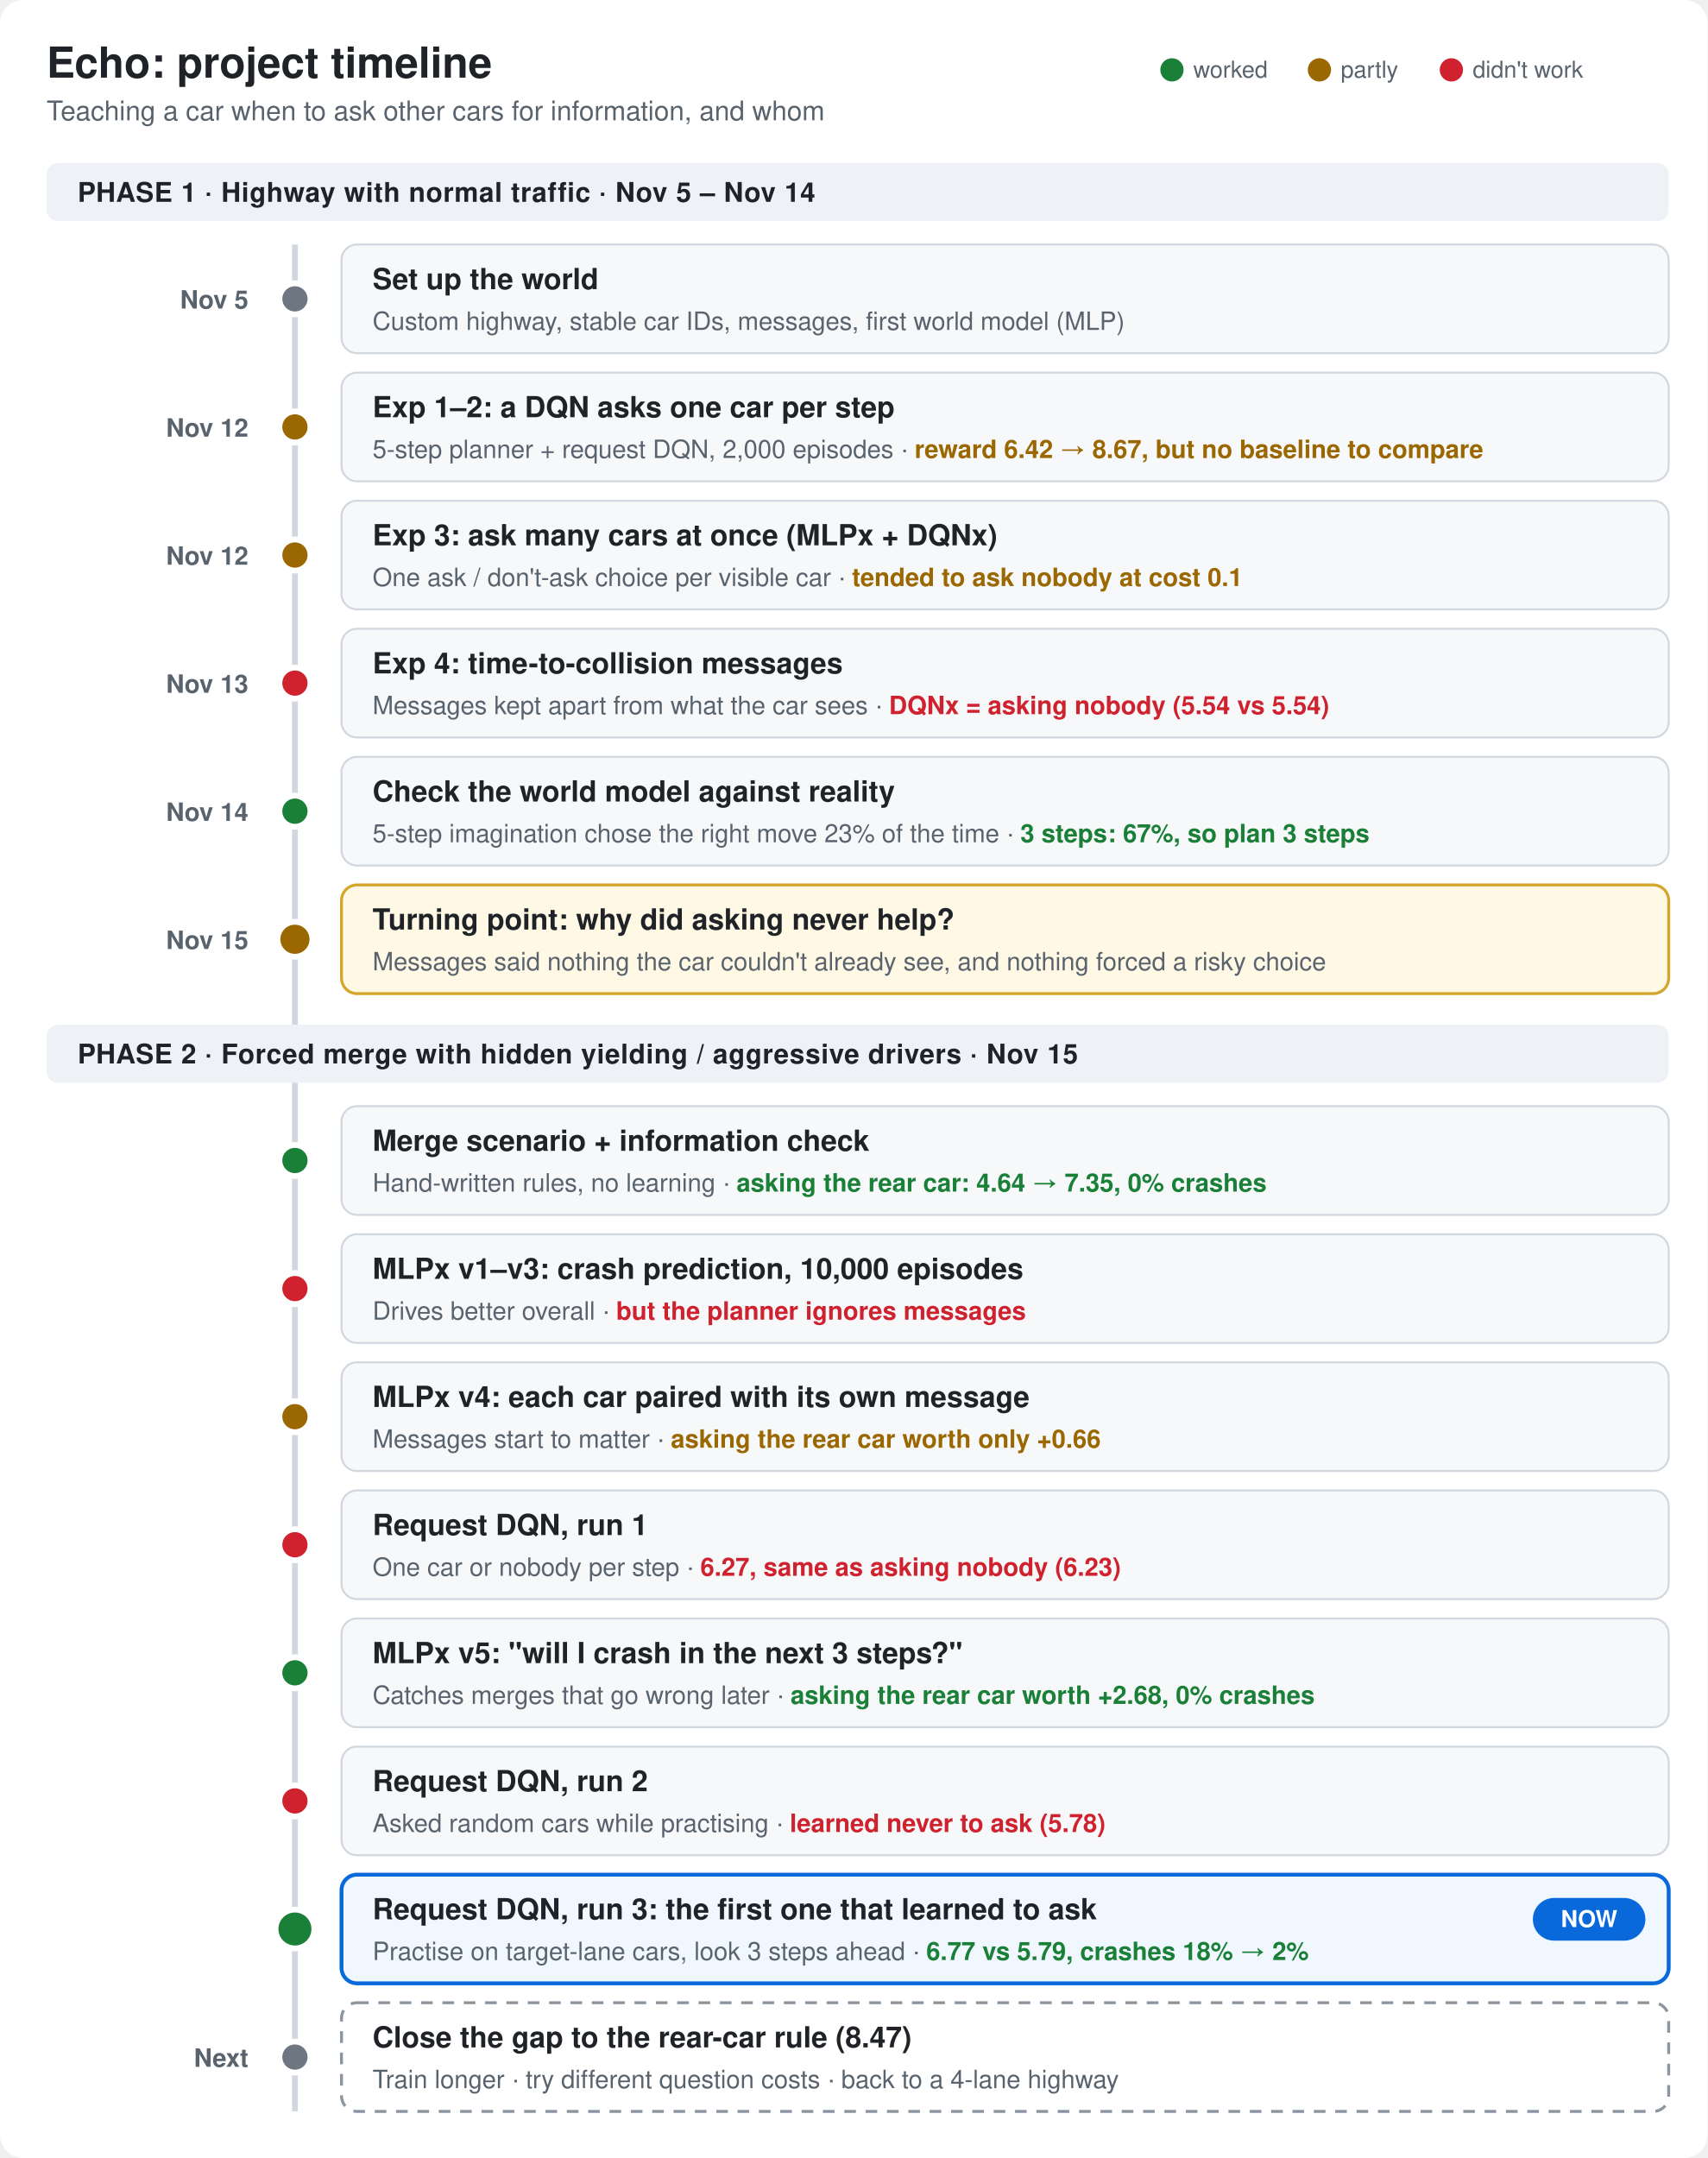
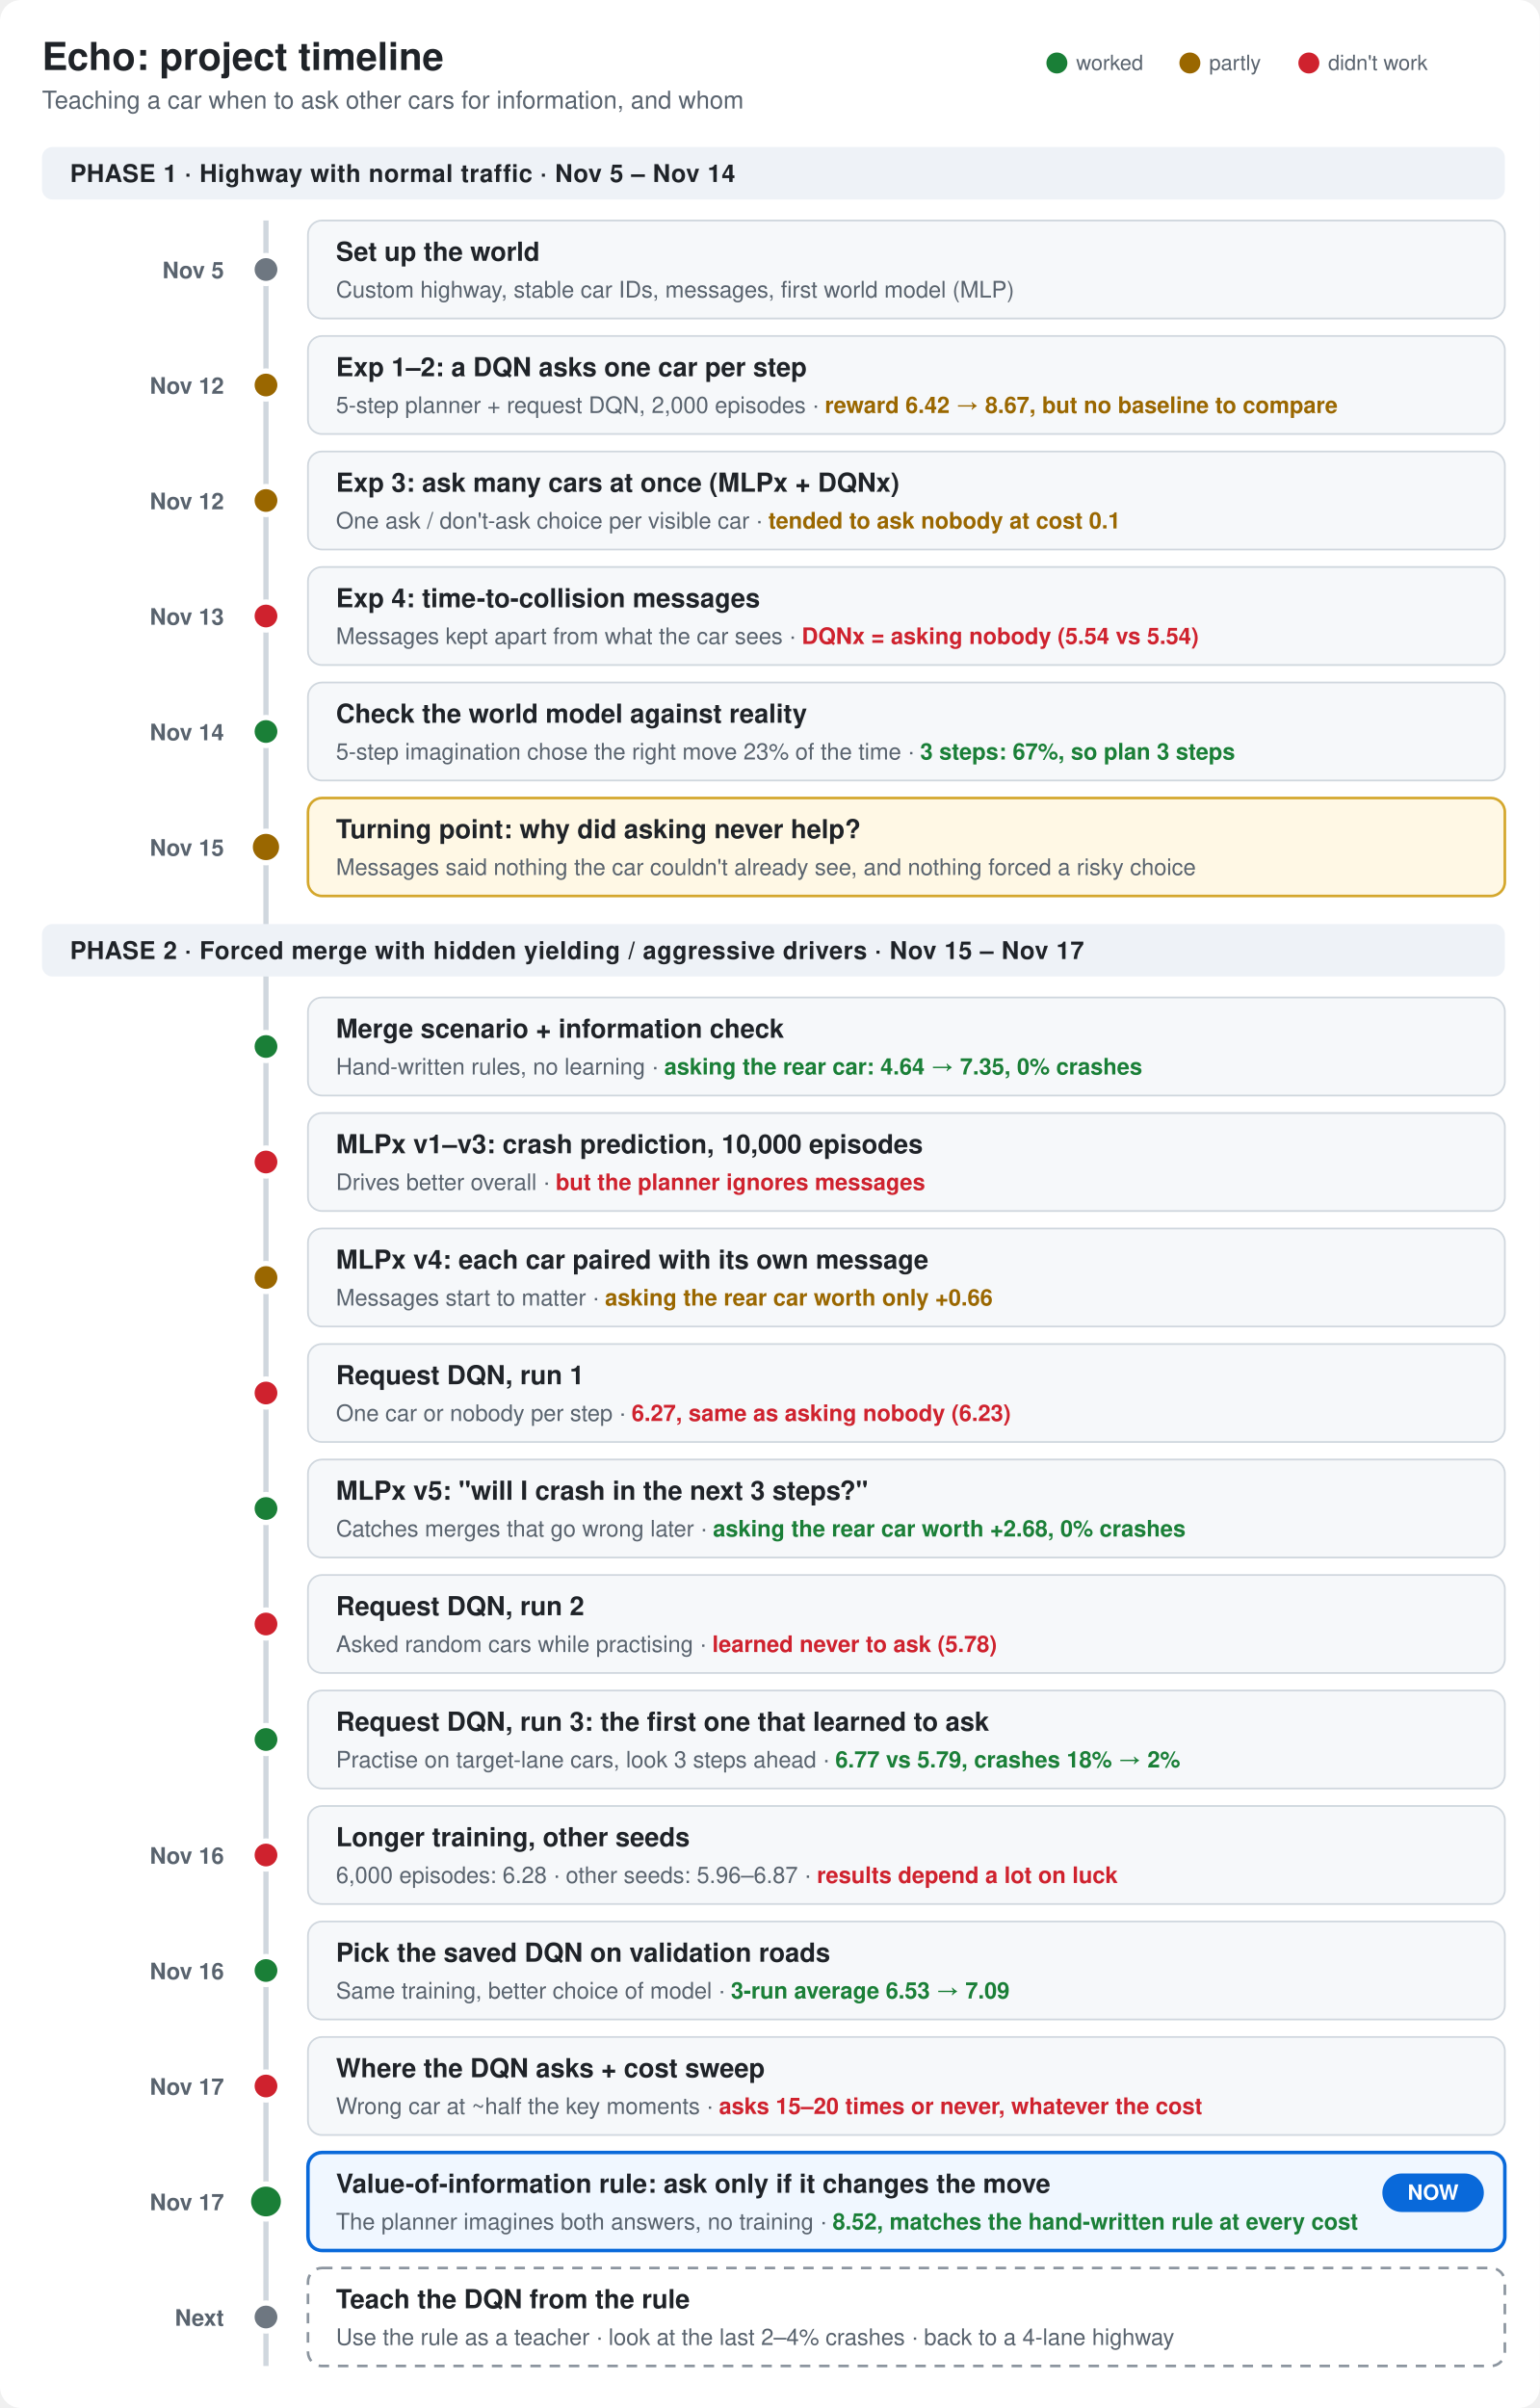
- <svg xmlns="http://www.w3.org/2000/svg" width="880" height="1112" viewBox="0 0 880 1112" role="img" aria-labelledby="t d">
+ <svg xmlns="http://www.w3.org/2000/svg" width="880" height="1376" viewBox="0 0 880 1376" role="img" aria-labelledby="t d">
  <style>
    text { font-family: -apple-system, "Segoe UI", Helvetica, Arial, sans-serif; }
    .bg { fill: #ffffff; }
    .h1 { font-size: 22px; font-weight: 700; fill: #1f2328; }
    .sub { font-size: 14px; fill: #59636e; }
    .band { fill: #eef2f7; }
    .bandtext { font-size: 14px; font-weight: 700; fill: #1f2328; letter-spacing: .3px; }
    .date { font-size: 13px; font-weight: 600; fill: #59636e; }
    .card { fill: #f6f8fa; stroke: #d0d7de; stroke-width: 1; }
    .turn { fill: #fff8e5; stroke: #d4a72c; stroke-width: 1.5; }
    .now { fill: #f0f7ff; stroke: #0969da; stroke-width: 2; }
    .next { fill: none; stroke: #8c959f; stroke-width: 1.5; stroke-dasharray: 6 5; }
    .title { font-size: 15px; font-weight: 700; fill: #1f2328; }
    .text { font-size: 13px; fill: #59636e; }
    .line { stroke: #d0d7de; stroke-width: 3; }
    .ring { stroke: #ffffff; stroke-width: 3; }
    .good { fill: #1a7f37; } .part { fill: #9a6700; } .bad { fill: #cf222e; } .neutral { fill: #6e7781; } .blue { fill: #0969da; }
    .tgood { font-weight: 600; fill: #1a7f37; }
    .tpart { font-weight: 600; fill: #9a6700; }
    .tbad { font-weight: 600; fill: #cf222e; }
    .legend { font-size: 12px; fill: #59636e; }
    .badge { font-size: 12px; font-weight: 700; fill: #ffffff; }
    @media (prefers-color-scheme: dark) {
      .bg { fill: #0d1117; }
      .h1, .bandtext, .title { fill: #e6edf3; }
      .sub, .date, .text, .legend { fill: #9198a1; }
      .band { fill: #161b22; }
      .card { fill: #161b22; stroke: #30363d; }
      .turn { fill: #2b2111; stroke: #d29922; }
      .now { fill: #0c2d4f; stroke: #4493f8; }
      .next { stroke: #6e7681; }
      .line { stroke: #30363d; }
      .ring { stroke: #0d1117; }
      .good { fill: #3fb950; } .part { fill: #d29922; } .bad { fill: #f85149; } .neutral { fill: #8b949e; } .blue { fill: #1f6feb; }
      .tgood { fill: #3fb950; } .tpart { fill: #d29922; } .tbad { fill: #f85149; }
    }
  </style>
-   <rect class="bg" x="0" y="0" width="880" height="1112" rx="12" />
+   <rect class="bg" x="0" y="0" width="880" height="1376" rx="12" />
  <text class="h1" x="24" y="40">Echo: project timeline</text>
  <text class="sub" x="24" y="62">Teaching a car when to ask other cars for information, and whom</text>
  <circle class="good" cx="604" cy="36" r="6" />
  <text class="legend" x="615" y="40">worked</text>
  <circle class="part" cx="680" cy="36" r="6" />
  <text class="legend" x="691" y="40">partly</text>
  <circle class="bad" cx="748" cy="36" r="6" />
  <text class="legend" x="759" y="40">didn't work</text>
-   <line class="line" x1="152" y1="126" x2="152" y2="1088" />
+   <line class="line" x1="152" y1="126" x2="152" y2="1352" />
  <rect class="band" x="24" y="84" width="836" height="30" rx="6" />
  <text class="bandtext" x="40" y="104">PHASE 1 · Highway with normal traffic · Nov 5 – Nov 14</text>
  <text class="date" x="128" y="159" text-anchor="end">Nov 5</text>
  <rect class="card" x="176" y="126" width="684" height="56" rx="8" />
  <circle class="neutral ring" cx="152" cy="154" r="8" />
  <text class="title" x="192" y="149">Set up the world</text>
  <text class="text" x="192" y="170">Custom highway, stable car IDs, messages, first world model (MLP)</text>
  <text class="date" x="128" y="225" text-anchor="end">Nov 12</text>
  <rect class="card" x="176" y="192" width="684" height="56" rx="8" />
  <circle class="part ring" cx="152" cy="220" r="8" />
  <text class="title" x="192" y="215">Exp 1–2: a DQN asks one car per step</text>
  <text class="text" x="192" y="236">5-step planner + request DQN, 2,000 episodes · <tspan class="tpart">reward 6.42 → 8.67, but no baseline to compare</tspan>
  </text>
  <text class="date" x="128" y="291" text-anchor="end">Nov 12</text>
  <rect class="card" x="176" y="258" width="684" height="56" rx="8" />
  <circle class="part ring" cx="152" cy="286" r="8" />
  <text class="title" x="192" y="281">Exp 3: ask many cars at once (MLPx + DQNx)</text>
  <text class="text" x="192" y="302">One ask / don't-ask choice per visible car · <tspan class="tpart">tended to ask nobody at cost 0.1</tspan>
  </text>
  <text class="date" x="128" y="357" text-anchor="end">Nov 13</text>
  <rect class="card" x="176" y="324" width="684" height="56" rx="8" />
  <circle class="bad ring" cx="152" cy="352" r="8" />
  <text class="title" x="192" y="347">Exp 4: time-to-collision messages</text>
  <text class="text" x="192" y="368">Messages kept apart from what the car sees · <tspan class="tbad">DQNx = asking nobody (5.54 vs 5.54)</tspan>
  </text>
  <text class="date" x="128" y="423" text-anchor="end">Nov 14</text>
  <rect class="card" x="176" y="390" width="684" height="56" rx="8" />
  <circle class="good ring" cx="152" cy="418" r="8" />
  <text class="title" x="192" y="413">Check the world model against reality</text>
  <text class="text" x="192" y="434">5-step imagination chose the right move 23% of the time · <tspan class="tgood">3 steps: 67%, so plan 3 steps</tspan>
  </text>
  <text class="date" x="128" y="489" text-anchor="end">Nov 15</text>
  <rect class="turn" x="176" y="456" width="684" height="56" rx="8" />
  <circle class="part ring" cx="152" cy="484" r="9" />
  <text class="title" x="192" y="479">Turning point: why did asking never help?</text>
  <text class="text" x="192" y="500">Messages said nothing the car couldn't already see, and nothing forced a risky choice</text>
  <rect class="band" x="24" y="528" width="836" height="30" rx="6" />
-   <text class="bandtext" x="40" y="548">PHASE 2 · Forced merge with hidden yielding / aggressive drivers · Nov 15</text>
+   <text class="bandtext" x="40" y="548">PHASE 2 · Forced merge with hidden yielding / aggressive drivers · Nov 15 – Nov 17</text>
  <rect class="card" x="176" y="570" width="684" height="56" rx="8" />
  <circle class="good ring" cx="152" cy="598" r="8" />
  <text class="title" x="192" y="593">Merge scenario + information check</text>
  <text class="text" x="192" y="614">Hand-written rules, no learning · <tspan class="tgood">asking the rear car: 4.64 → 7.35, 0% crashes</tspan>
  </text>
  <rect class="card" x="176" y="636" width="684" height="56" rx="8" />
  <circle class="bad ring" cx="152" cy="664" r="8" />
  <text class="title" x="192" y="659">MLPx v1–v3: crash prediction, 10,000 episodes</text>
  <text class="text" x="192" y="680">Drives better overall · <tspan class="tbad">but the planner ignores messages</tspan>
  </text>
  <rect class="card" x="176" y="702" width="684" height="56" rx="8" />
  <circle class="part ring" cx="152" cy="730" r="8" />
  <text class="title" x="192" y="725">MLPx v4: each car paired with its own message</text>
  <text class="text" x="192" y="746">Messages start to matter · <tspan class="tpart">asking the rear car worth only +0.66</tspan>
  </text>
  <rect class="card" x="176" y="768" width="684" height="56" rx="8" />
  <circle class="bad ring" cx="152" cy="796" r="8" />
  <text class="title" x="192" y="791">Request DQN, run 1</text>
  <text class="text" x="192" y="812">One car or nobody per step · <tspan class="tbad">6.27, same as asking nobody (6.23)</tspan>
  </text>
  <rect class="card" x="176" y="834" width="684" height="56" rx="8" />
  <circle class="good ring" cx="152" cy="862" r="8" />
  <text class="title" x="192" y="857">MLPx v5: "will I crash in the next 3 steps?"</text>
  <text class="text" x="192" y="878">Catches merges that go wrong later · <tspan class="tgood">asking the rear car worth +2.68, 0% crashes</tspan>
  </text>
  <rect class="card" x="176" y="900" width="684" height="56" rx="8" />
  <circle class="bad ring" cx="152" cy="928" r="8" />
  <text class="title" x="192" y="923">Request DQN, run 2</text>
  <text class="text" x="192" y="944">Asked random cars while practising · <tspan class="tbad">learned never to ask (5.78)</tspan>
  </text>
-   <rect class="now" x="176" y="966" width="684" height="56" rx="8" />
-   <circle class="good ring" cx="152" cy="994" r="10" />
+   <rect class="card" x="176" y="966" width="684" height="56" rx="8" />
+   <circle class="good ring" cx="152" cy="994" r="8" />
  <text class="title" x="192" y="989">Request DQN, run 3: the first one that learned to ask</text>
  <text class="text" x="192" y="1010">Practise on target-lane cars, look 3 steps ahead · <tspan class="tgood">6.77 vs 5.79, crashes 18% → 2%</tspan>
  </text>
-   <rect class="blue" x="790" y="978" width="58" height="22" rx="11" />
-   <text class="badge" x="819" y="993" text-anchor="middle">NOW</text>
-   <text class="date" x="128" y="1065" text-anchor="end">Next</text>
-   <rect class="next" x="176" y="1032" width="684" height="56" rx="8" />
-   <circle class="neutral ring" cx="152" cy="1060" r="8" />
-   <text class="title" x="192" y="1055">Close the gap to the rear-car rule (8.47)</text>
-   <text class="text" x="192" y="1076">Train longer · try different question costs · back to a 4-lane highway</text>
+   <text class="date" x="128" y="1065" text-anchor="end">Nov 16</text>
+   <rect class="card" x="176" y="1032" width="684" height="56" rx="8" />
+   <circle class="bad ring" cx="152" cy="1060" r="8" />
+   <text class="title" x="192" y="1055">Longer training, other seeds</text>
+   <text class="text" x="192" y="1076">6,000 episodes: 6.28 · other seeds: 5.96–6.87 · <tspan class="tbad">results depend a lot on luck</tspan>
+   </text>
+   <text class="date" x="128" y="1131" text-anchor="end">Nov 16</text>
+   <rect class="card" x="176" y="1098" width="684" height="56" rx="8" />
+   <circle class="good ring" cx="152" cy="1126" r="8" />
+   <text class="title" x="192" y="1121">Pick the saved DQN on validation roads</text>
+   <text class="text" x="192" y="1142">Same training, better choice of model · <tspan class="tgood">3-run average 6.53 → 7.09</tspan>
+   </text>
+   <text class="date" x="128" y="1197" text-anchor="end">Nov 17</text>
+   <rect class="card" x="176" y="1164" width="684" height="56" rx="8" />
+   <circle class="bad ring" cx="152" cy="1192" r="8" />
+   <text class="title" x="192" y="1187">Where the DQN asks + cost sweep</text>
+   <text class="text" x="192" y="1208">Wrong car at ~half the key moments · <tspan class="tbad">asks 15–20 times or never, whatever the cost</tspan>
+   </text>
+   <text class="date" x="128" y="1263" text-anchor="end">Nov 17</text>
+   <rect class="now" x="176" y="1230" width="684" height="56" rx="8" />
+   <circle class="good ring" cx="152" cy="1258" r="10" />
+   <text class="title" x="192" y="1253">Value-of-information rule: ask only if it changes the move</text>
+   <text class="text" x="192" y="1274">The planner imagines both answers, no training · <tspan class="tgood">8.52, matches the hand-written rule at every cost</tspan>
+   </text>
+   <rect class="blue" x="790" y="1242" width="58" height="22" rx="11" />
+   <text class="badge" x="819" y="1257" text-anchor="middle">NOW</text>
+   <text class="date" x="128" y="1329" text-anchor="end">Next</text>
+   <rect class="next" x="176" y="1296" width="684" height="56" rx="8" />
+   <circle class="neutral ring" cx="152" cy="1324" r="8" />
+   <text class="title" x="192" y="1319">Teach the DQN from the rule</text>
+   <text class="text" x="192" y="1340">Use the rule as a teacher · look at the last 2–4% crashes · back to a 4-lane highway</text>
</svg>
